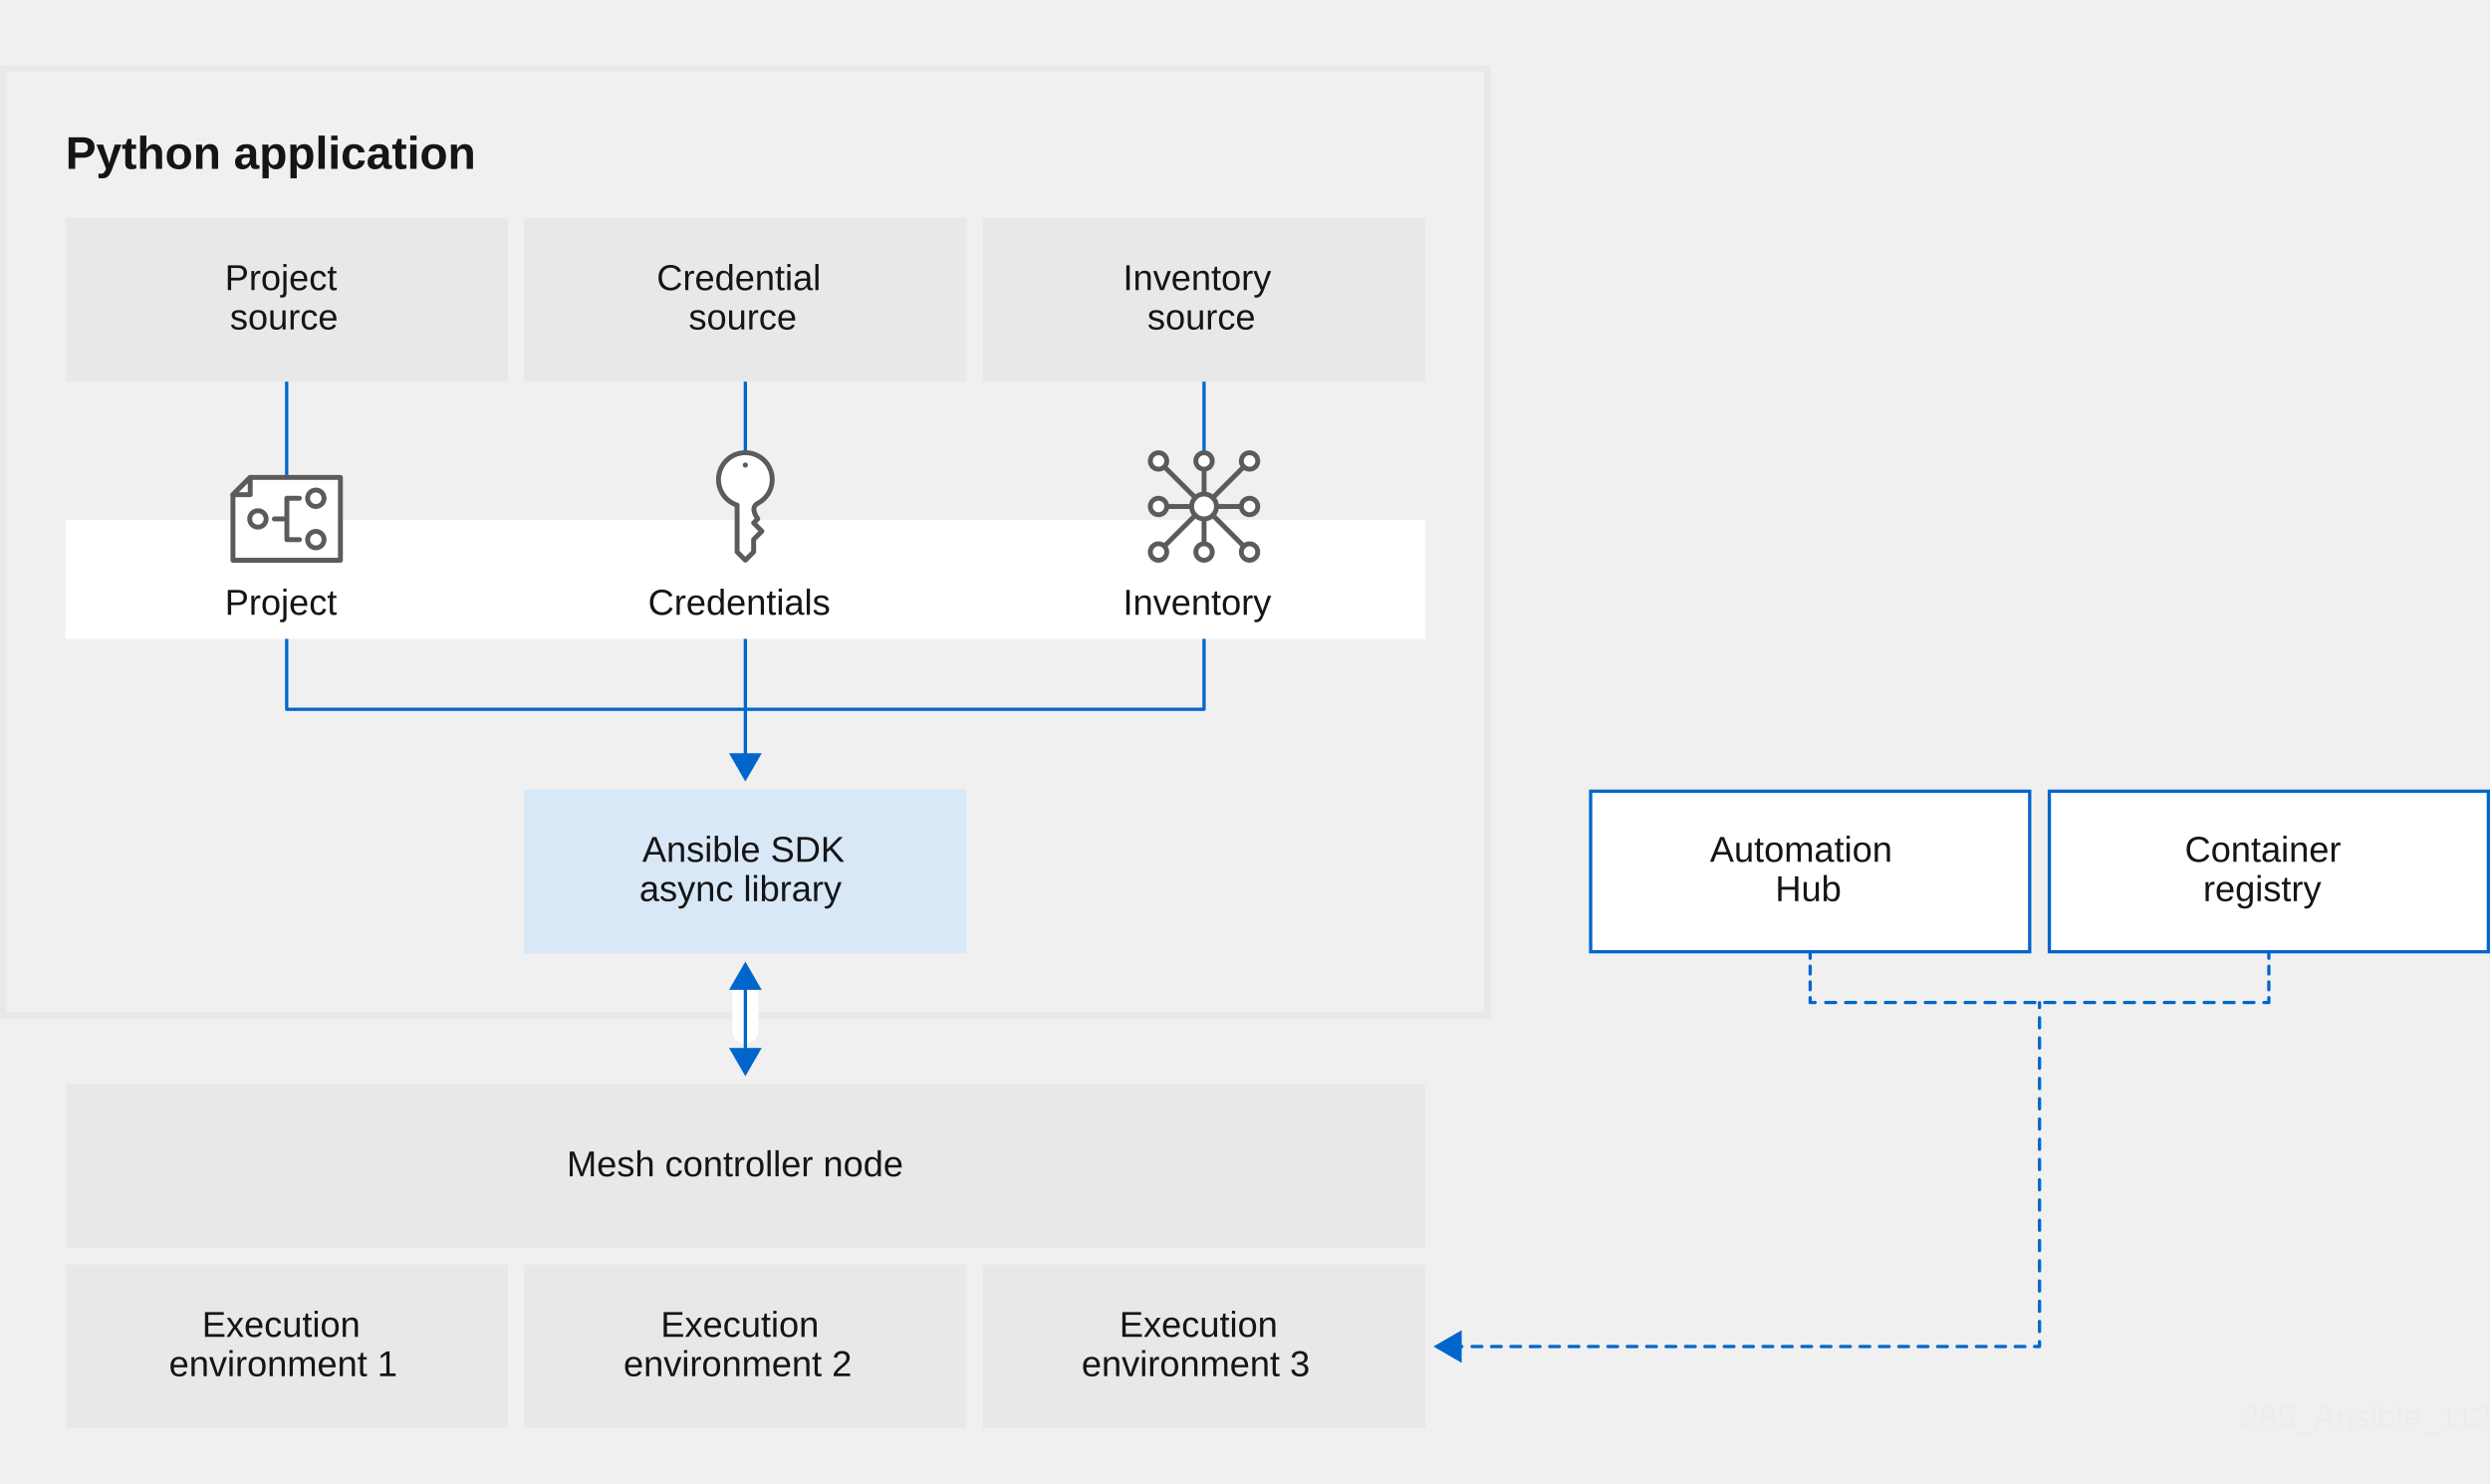
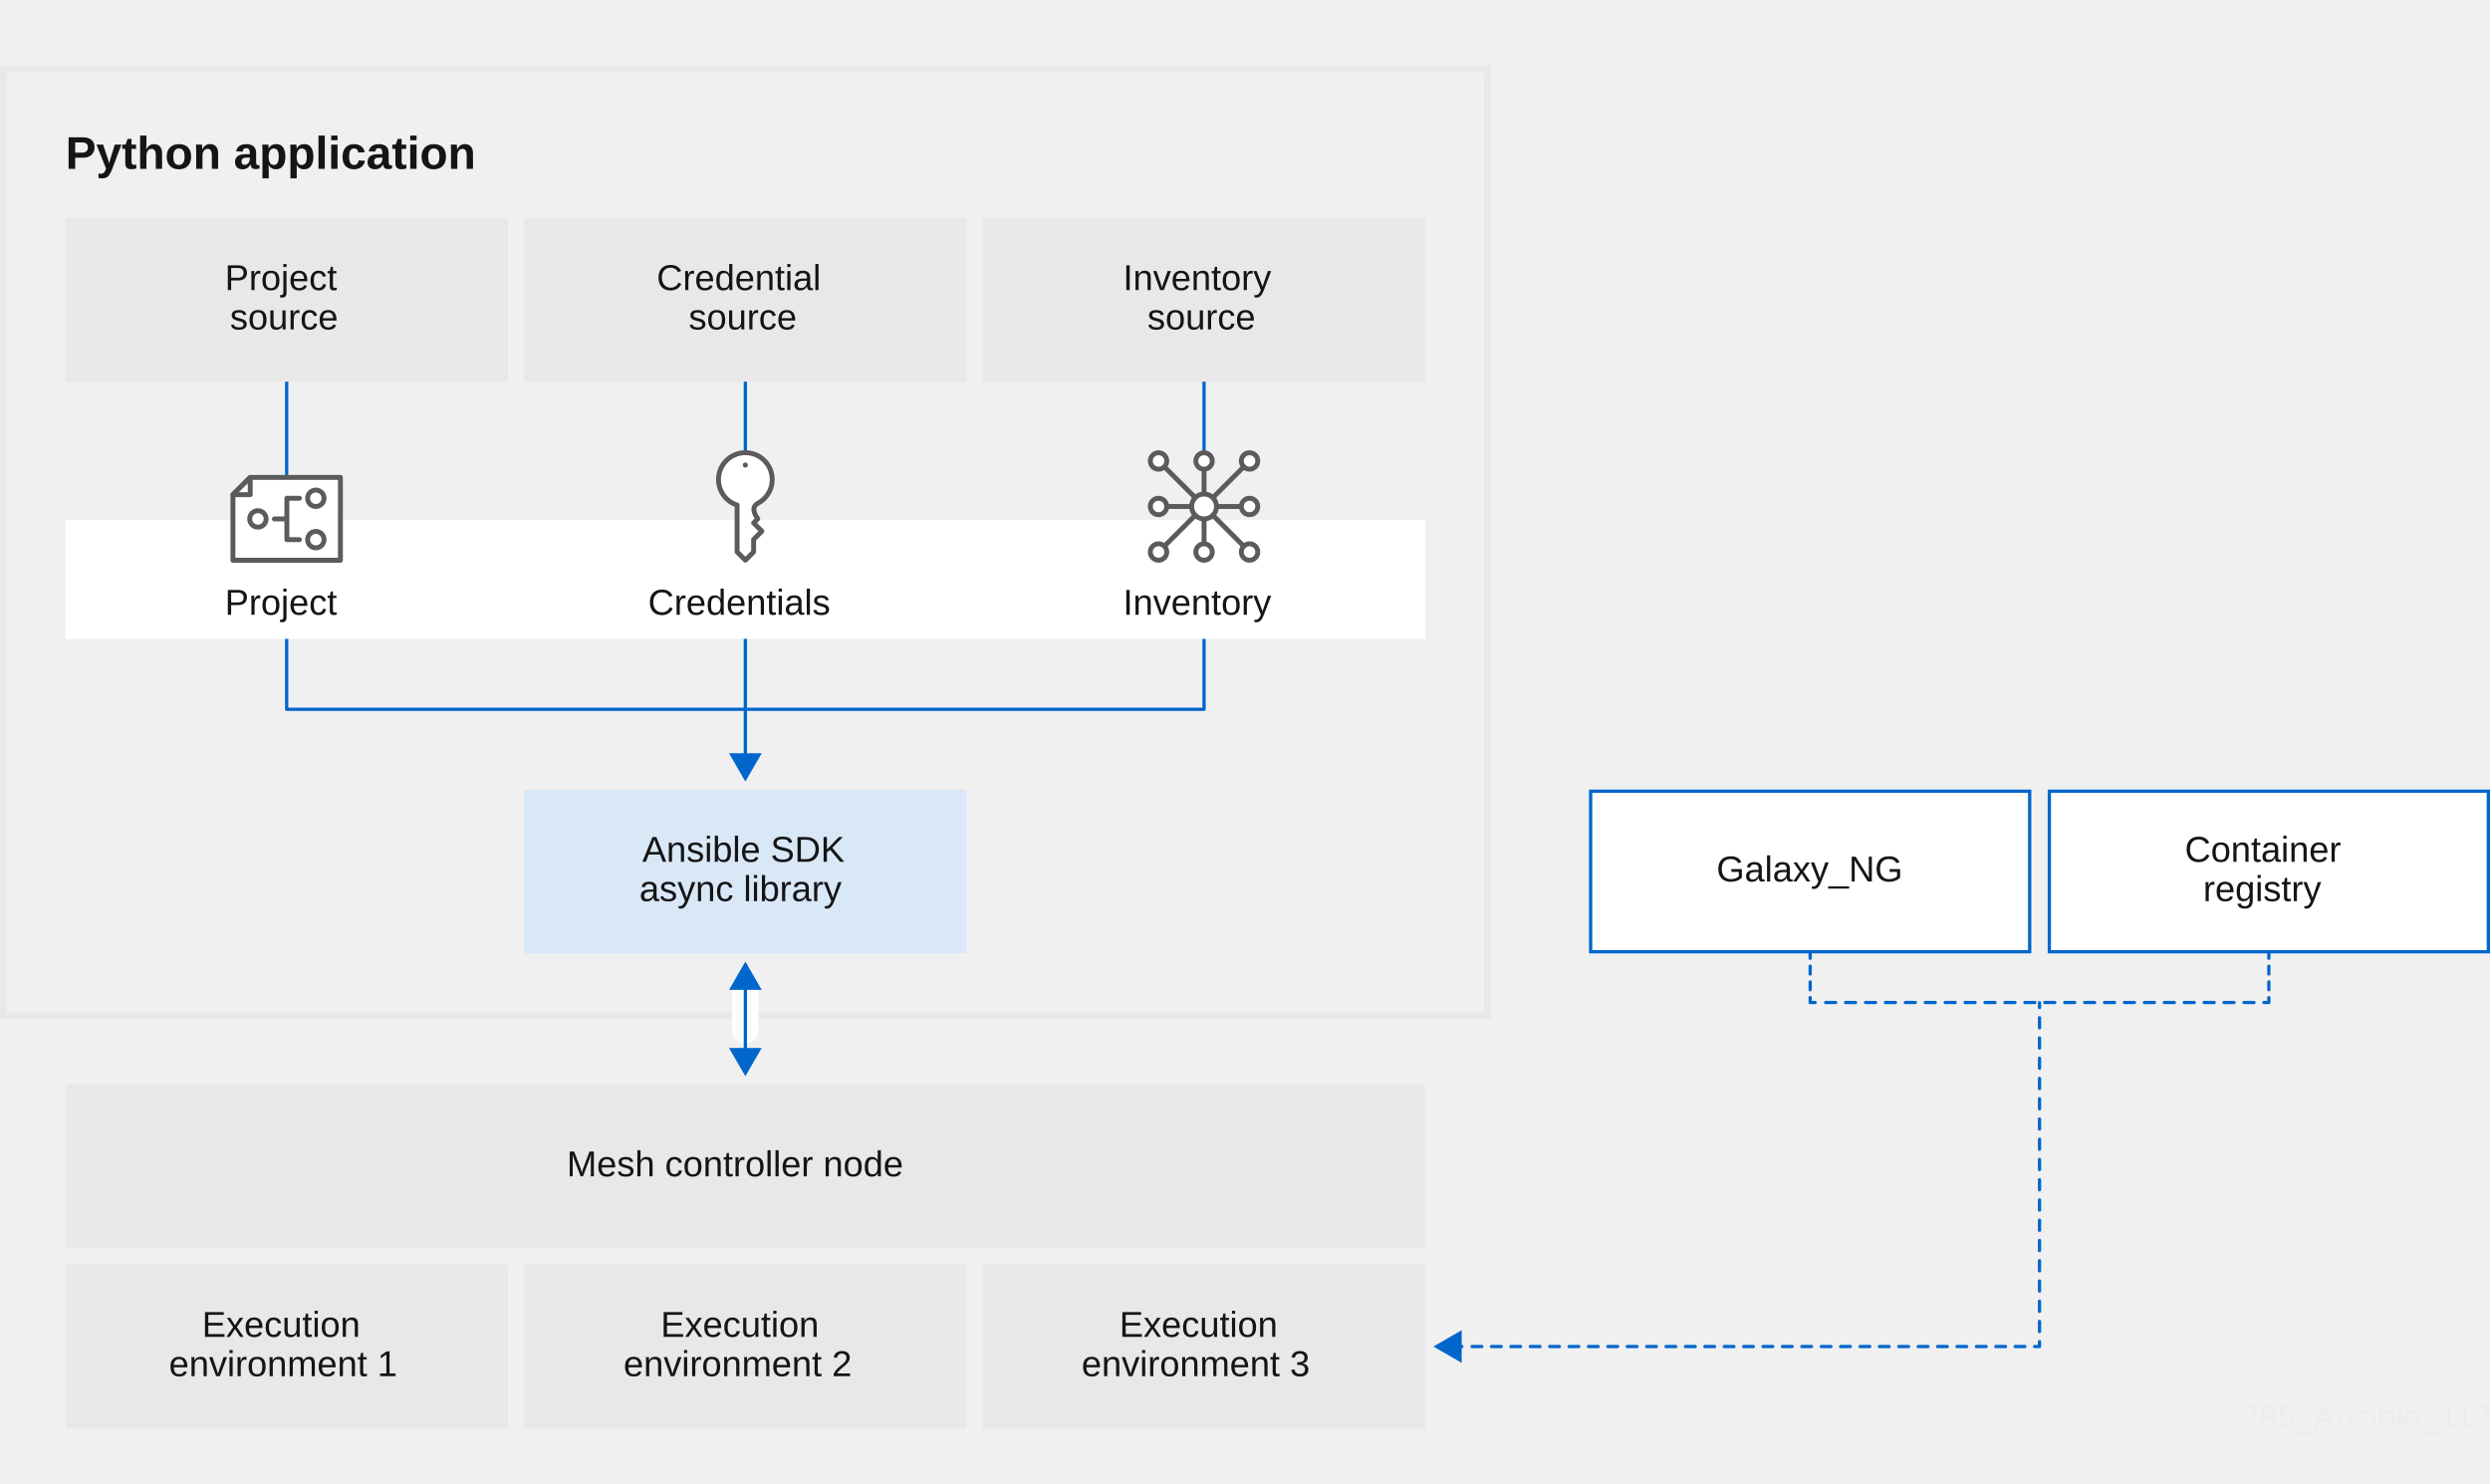
- <svg xmlns="http://www.w3.org/2000/svg" id="artwork" viewBox="0 0 760 452.88">
-   <defs>
-     <style>.cls-2,.cls-3,.cls-8{fill:none}.cls-2,.cls-3,.cls-8,.cls-9{stroke-linecap:round;stroke-linejoin:round}.cls-2,.cls-9{stroke:#5b5b5b;stroke-width:1.5px}.cls-3,.cls-8{stroke:#06c}.cls-11,.cls-12{fill:#151515}.cls-13{fill:#06c}.cls-14,.cls-9{fill:#fff}.cls-15{fill:#e8e8e8}.cls-11,.cls-12{font-family:RedHatText,"Red Hat Text",Overpass,"Helvetica Neue",Arial,sans-serif;font-weight:500;font-size:11px}.cls-12{font-variation-settings:'wght' 500}.cls-8{stroke-dasharray:0 0 2.4 2.4}</style>
+ <svg xmlns="http://www.w3.org/2000/svg" id="artwork" viewBox="0 0 760 452.88" version="1.1">
+   <defs id="defs4">
+     <style id="style2">.cls-2,.cls-3,.cls-8{fill:none}.cls-2,.cls-3,.cls-8,.cls-9{stroke-linecap:round;stroke-linejoin:round}.cls-2,.cls-9{stroke:#5b5b5b;stroke-width:1.5px}.cls-3,.cls-8{stroke:#06c}.cls-11,.cls-12{fill:#151515}.cls-13{fill:#06c}.cls-14,.cls-9{fill:#fff}.cls-15{fill:#e8e8e8}.cls-11,.cls-12{font-family:RedHatText,"Red Hat Text",Overpass,"Helvetica Neue",Arial,sans-serif;font-weight:500;font-size:11px}.cls-12{font-variation-settings:'wght' 500}.cls-8{stroke-dasharray:0 0 2.4 2.4}</style>
  </defs>
-   <path class="cls-15" d="M453 22v287H2V22h451m2-2H0v291h455V20z" />
-   <path stroke="#fff" stroke-width="8" stroke-linecap="round" stroke-linejoin="round" fill="none" d="M227.5 302.47v12.06" />
-   <path class="cls-3" d="M227.5 116.5v100M227.5 216.55v14.82" />
-   <path class="cls-13" d="M222.51 229.91l4.99 8.64 4.99-8.64h-9.98z" />
-   <path class="cls-3" d="M227.5 300.68v20.64" />
-   <path class="cls-13" d="M222.51 302.14l4.99-8.64 4.99 8.64h-9.98zM222.51 319.86l4.99 8.64 4.99-8.64h-9.98z" />
-   <path class="cls-3" d="M87.5 116.5v100h280v-100" />
-   <text transform="translate(20 51.53)" fill="#151515" font-family="RedHatText,&quot;Red Hat Text&quot;,Overpass,&quot;Helvetica Neue&quot;,Arial,sans-serif" font-weight="700" font-size="14">
-     <tspan x="0" y="0">Python application</tspan>
+   <path class="cls-15" d="M453 22v287H2V22h451m2-2H0v291h455V20z" id="path6" />
+   <path stroke="#fff" stroke-width="8" stroke-linecap="round" stroke-linejoin="round" fill="none" d="M227.5 302.47v12.06" id="path8" />
+   <path class="cls-3" d="M227.5 116.5v100M227.5 216.55v14.82" id="path10" />
+   <path class="cls-13" d="M222.51 229.91l4.99 8.64 4.99-8.64h-9.98z" id="path12" />
+   <path class="cls-3" d="M227.5 300.68v20.64" id="path14" />
+   <path class="cls-13" d="M222.51 302.14l4.99-8.64 4.99 8.64h-9.98zM222.51 319.86l4.99 8.64 4.99-8.64h-9.98z" id="path16" />
+   <path class="cls-3" d="M87.5 116.5v100h280v-100" id="path18" />
+   <text transform="translate(20 51.53)" fill="#151515" font-family="RedHatText,&quot;Red Hat Text&quot;,Overpass,&quot;Helvetica Neue&quot;,Arial,sans-serif" font-weight="700" font-size="14" id="text22">
+     <tspan x="0" y="0" id="tspan20">Python application</tspan>
  </text>
-   <path class="cls-15" d="M20 66.5h135v50H20z" />
-   <path class="cls-14" d="M20 158.69h415V195H20z" />
-   <text class="cls-11" transform="translate(68.63 88.55)">
-     <tspan x="0" y="0">Project</tspan>
-     <tspan x="1.56" y="12">source</tspan>
+   <path class="cls-15" d="M20 66.5h135v50H20z" id="path24" />
+   <path class="cls-14" d="M20 158.69h415V195H20z" id="path26" />
+   <text class="cls-11" transform="translate(68.63 88.55)" id="text32">
+     <tspan x="0" y="0" id="tspan28">Project</tspan>
+     <tspan x="1.56" y="12" id="tspan30">source</tspan>
  </text>
-   <path class="cls-15" d="M160 66.5h135v50H160z" />
-   <text class="cls-11" transform="translate(200.43 88.55)">
-     <tspan x="0" y="0">Credential</tspan>
-     <tspan x="9.76" y="12">source</tspan>
+   <path class="cls-15" d="M160 66.5h135v50H160z" id="path34" />
+   <text class="cls-11" transform="translate(200.43 88.55)" id="text40">
+     <tspan x="0" y="0" id="tspan36">Credential</tspan>
+     <tspan x="9.76" y="12" id="tspan38">source</tspan>
  </text>
-   <path fill="#d9e8f7" d="M160 241h135v50H160z" />
-   <text class="cls-11" transform="translate(196.05 263.05)">
-     <tspan x="0" y="0">Ansible SDK</tspan>
-     <tspan x="-.91" y="12">async library</tspan>
+   <path fill="#d9e8f7" d="M160 241h135v50H160z" id="path42" />
+   <text class="cls-11" transform="translate(196.05 263.05)" id="text48">
+     <tspan x="0" y="0" id="tspan44">Ansible SDK</tspan>
+     <tspan x="-.91" y="12" id="tspan46">async library</tspan>
  </text>
-   <path class="cls-15" d="M20 331h415v50H20z" />
-   <text class="cls-11" transform="translate(172.99 359.05)">
-     <tspan x="0" y="0">Mesh controller node</tspan>
+   <path class="cls-15" d="M20 331h415v50H20z" id="path50" />
+   <text class="cls-11" transform="translate(172.99 359.05)" id="text54">
+     <tspan x="0" y="0" id="tspan52">Mesh controller node</tspan>
  </text>
-   <path class="cls-15" d="M160 386h135v50H160z" />
-   <text class="cls-11" transform="translate(201.66 408.05)">
-     <tspan x="0" y="0">Execution</tspan>
-     <tspan x="-11.35" y="12">environment 2</tspan>
+   <path class="cls-15" d="M160 386h135v50H160z" id="path56" />
+   <text class="cls-11" transform="translate(201.66 408.05)" id="text62">
+     <tspan x="0" y="0" id="tspan58">Execution</tspan>
+     <tspan x="-11.35" y="12" id="tspan60">environment 2</tspan>
  </text>
-   <path class="cls-15" d="M300 386h135v50H300z" />
-   <text class="cls-11" transform="translate(341.66 408.05)">
-     <tspan x="0" y="0">Execution</tspan>
-     <tspan x="-11.55" y="12">environment 3</tspan>
+   <path class="cls-15" d="M300 386h135v50H300z" id="path64" />
+   <text class="cls-11" transform="translate(341.66 408.05)" id="text70">
+     <tspan x="0" y="0" id="tspan66">Execution</tspan>
+     <tspan x="-11.55" y="12" id="tspan68">environment 3</tspan>
  </text>
-   <path class="cls-15" d="M20 386h135v50H20z" />
-   <text class="cls-11" transform="translate(61.66 408.05)">
-     <tspan x="0" y="0">Execution</tspan>
-     <tspan x="-10.09" y="12">environment 1</tspan>
+   <path class="cls-15" d="M20 386h135v50H20z" id="path72" />
+   <text class="cls-11" transform="translate(61.66 408.05)" id="text78">
+     <tspan x="0" y="0" id="tspan74">Execution</tspan>
+     <tspan x="-10.09" y="12" id="tspan76">environment 1</tspan>
  </text>
-   <path class="cls-15" d="M300 66.5h135v50H300z" />
-   <text class="cls-11" transform="translate(342.76 88.55)">
-     <tspan x="0" y="0">Inventory</tspan>
-     <tspan x="7.43" y="12">source</tspan>
+   <path class="cls-15" d="M300 66.5h135v50H300z" id="path80" />
+   <text class="cls-11" transform="translate(342.76 88.55)" id="text86">
+     <tspan x="0" y="0" id="tspan82">Inventory</tspan>
+     <tspan x="7.43" y="12" id="tspan84">source</tspan>
  </text>
-   <text class="cls-12" transform="translate(68.63 187.64)">
-     <tspan x="0" y="0">Project</tspan>
+   <text class="cls-12" transform="translate(68.63 187.64)" id="text90">
+     <tspan x="0" y="0" id="tspan88">Project</tspan>
  </text>
-   <path class="cls-9" d="M103.9 171H71.1v-20.01l5.27-5.27h27.53V171z" />
-   <path class="cls-9" d="M71.1 150.99h5.27v-5.27l-5.27 5.27z" />
-   <path class="cls-2" d="M91.38 152.08h-3.82v12.63h3.82M87.56 158.39h-3.82" />
-   <circle class="cls-9" cx="78.72" cy="158.39" r="2.51" />
-   <circle class="cls-9" cx="96.4" cy="164.71" r="2.51" />
-   <circle class="cls-9" cx="96.4" cy="152.08" r="2.51" />
-   <g>
-     <text class="cls-12" transform="translate(197.8 187.64)">
-       <tspan x="0" y="0">Credentials</tspan>
+   <path class="cls-9" d="M103.9 171H71.1v-20.01l5.27-5.27h27.53V171z" id="path92" />
+   <path class="cls-9" d="M71.1 150.99h5.27v-5.27l-5.27 5.27z" id="path94" />
+   <path class="cls-2" d="M91.38 152.08h-3.82v12.63h3.82M87.56 158.39h-3.82" id="path96" />
+   <circle class="cls-9" cx="78.72" cy="158.39" r="2.51" id="circle98" />
+   <circle class="cls-9" cx="96.4" cy="164.71" r="2.51" id="circle100" />
+   <circle class="cls-9" cx="96.4" cy="152.08" r="2.51" id="circle102" />
+   <g id="g112">
+     <text class="cls-12" transform="translate(197.8 187.64)" id="text106">
+       <tspan x="0" y="0" id="tspan104">Credentials</tspan>
    </text>
-     <path class="cls-9" d="M224.98 154.17a8.198 8.198 0 012.52-16c4.53 0 8.2 3.67 8.2 8.2 0 3.16-1.79 5.9-4.42 7.27s0 4.71 0 4.71l-1.26 1.27 2.52 2.52-2.52 2.52v3.8l-2.52 2.52-2.52-2.52v-14.31z" />
-     <circle cx="227.5" cy="141.95" r=".79" fill="#5b5b5b" />
+     <path class="cls-9" d="M224.98 154.17a8.198 8.198 0 012.52-16c4.53 0 8.2 3.67 8.2 8.2 0 3.16-1.79 5.9-4.42 7.27s0 4.71 0 4.71l-1.26 1.27 2.52 2.52-2.52 2.52v3.8l-2.52 2.52-2.52-2.52v-14.31z" id="path108" />
+     <circle cx="227.5" cy="141.95" r=".79" fill="#5b5b5b" id="circle110" />
  </g>
-   <g>
-     <text class="cls-12" transform="translate(342.76 187.64)">
-       <tspan x="0" y="0">Inventory</tspan>
+   <g id="g140">
+     <text class="cls-12" transform="translate(342.76 187.64)" id="text116">
+       <tspan x="0" y="0" id="tspan114">Inventory</tspan>
    </text>
-     <path class="cls-2" d="M363.7 154.59h-7.58M378.88 154.59h-7.58M367.5 158.39v7.58M367.5 143.22v7.57" />
-     <circle class="cls-9" cx="381.39" cy="154.59" r="2.51" />
-     <circle class="cls-9" cx="381.39" cy="168.49" r="2.51" />
-     <circle class="cls-9" cx="381.39" cy="140.7" r="2.51" />
-     <circle class="cls-9" cx="367.5" cy="154.59" r="3.8" />
-     <path class="cls-9" d="M370.19 157.28l9.43 9.43M364.82 151.9l-9.43-9.42M355.39 166.71l9.43-9.43M379.62 142.48l-9.43 9.43" />
-     <circle class="cls-9" cx="367.5" cy="168.49" r="2.51" />
-     <circle class="cls-9" cx="367.5" cy="140.7" r="2.51" />
-     <circle class="cls-9" cx="353.61" cy="154.59" r="2.51" />
-     <circle class="cls-9" cx="353.61" cy="168.49" r="2.51" />
-     <circle class="cls-9" cx="353.61" cy="140.7" r="2.51" />
+     <path class="cls-2" d="M363.7 154.59h-7.58M378.88 154.59h-7.58M367.5 158.39v7.58M367.5 143.22v7.57" id="path118" />
+     <circle class="cls-9" cx="381.39" cy="154.59" r="2.51" id="circle120" />
+     <circle class="cls-9" cx="381.39" cy="168.49" r="2.51" id="circle122" />
+     <circle class="cls-9" cx="381.39" cy="140.7" r="2.51" id="circle124" />
+     <circle class="cls-9" cx="367.5" cy="154.59" r="3.8" id="circle126" />
+     <path class="cls-9" d="M370.19 157.28l9.43 9.43M364.82 151.9l-9.43-9.42M355.39 166.71l9.43-9.43M379.62 142.48l-9.43 9.43" id="path128" />
+     <circle class="cls-9" cx="367.5" cy="168.49" r="2.51" id="circle130" />
+     <circle class="cls-9" cx="367.5" cy="140.7" r="2.51" id="circle132" />
+     <circle class="cls-9" cx="353.61" cy="154.59" r="2.51" id="circle134" />
+     <circle class="cls-9" cx="353.61" cy="168.49" r="2.51" id="circle136" />
+     <circle class="cls-9" cx="353.61" cy="140.7" r="2.51" id="circle138" />
  </g>
-   <g>
-     <path class="cls-3" d="M622.5 306.05v1.5" />
-     <path stroke-dasharray="0 0 3.09 3.09" stroke="#06c" stroke-linecap="round" stroke-linejoin="round" fill="none" d="M622.5 310.64v97.32" />
-     <path class="cls-3" d="M622.5 409.5v1.5H621" />
-     <path stroke-dasharray="0 0 2.96 2.96" stroke="#06c" stroke-linecap="round" stroke-linejoin="round" fill="none" d="M618.04 411H447.66" />
-     <path class="cls-3" d="M446.18 411h-1.5" />
-     <path class="cls-13" d="M446.14 406.01L437.5 411l8.64 4.99v-9.98z" />
+   <g id="g154">
+     <path class="cls-3" d="M622.5 306.05v1.5" id="path142" />
+     <path stroke-dasharray="0 0 3.09 3.09" stroke="#06c" stroke-linecap="round" stroke-linejoin="round" fill="none" d="M622.5 310.64v97.32" id="path144" />
+     <path class="cls-3" d="M622.5 409.5v1.5H621" id="path146" />
+     <path stroke-dasharray="0 0 2.96 2.96" stroke="#06c" stroke-linecap="round" stroke-linejoin="round" fill="none" d="M618.04 411H447.66" id="path148" />
+     <path class="cls-3" d="M446.18 411h-1.5" id="path150" />
+     <path class="cls-13" d="M446.14 406.01L437.5 411l8.64 4.99v-9.98z" id="path152" />
  </g>
-   <g>
-     <path class="cls-3" d="M692.5 291v1.5" />
-     <path class="cls-8" d="M692.5 294.9v8.4" />
-     <path class="cls-3" d="M692.5 304.5v1.5H691" />
-     <path stroke-dasharray="0 0 3.04 3.04" stroke="#06c" stroke-linecap="round" stroke-linejoin="round" fill="none" d="M687.96 306H555.52" />
-     <path class="cls-3" d="M554 306h-1.5v-1.5" />
-     <path class="cls-8" d="M552.5 302.1v-8.4" />
-     <path class="cls-3" d="M552.5 292.5V291" />
+   <g id="g170">
+     <path class="cls-3" d="M692.5 291v1.5" id="path156" />
+     <path class="cls-8" d="M692.5 294.9v8.4" id="path158" />
+     <path class="cls-3" d="M692.5 304.5v1.5H691" id="path160" />
+     <path stroke-dasharray="0 0 3.04 3.04" stroke="#06c" stroke-linecap="round" stroke-linejoin="round" fill="none" d="M687.96 306H555.52" id="path162" />
+     <path class="cls-3" d="M554 306h-1.5v-1.5" id="path164" />
+     <path class="cls-8" d="M552.5 302.1v-8.4" id="path166" />
+     <path class="cls-3" d="M552.5 292.5V291" id="path168" />
  </g>
-   <g>
-     <path class="cls-14" d="M625.5 241.5h134v49h-134z" />
-     <path class="cls-13" d="M759 242v48H626v-48h133m1-1H625v50h135v-50z" />
+   <g id="g176">
+     <path class="cls-14" d="M625.5 241.5h134v49h-134z" id="path172" />
+     <path class="cls-13" d="M759 242v48H626v-48h133m1-1H625v50h135v-50z" id="path174" />
  </g>
-   <text class="cls-11" transform="translate(666.84 263.05)">
-     <tspan x="0" y="0">Container</tspan>
-     <tspan x="5.59" y="12">registry</tspan>
+   <text class="cls-11" transform="translate(666.84 263.05)" id="text182">
+     <tspan x="0" y="0" id="tspan178">Container</tspan>
+     <tspan x="5.59" y="12" id="tspan180">registry</tspan>
  </text>
-   <g>
-     <path class="cls-14" d="M485.5 241.5h134v49h-134z" />
-     <path class="cls-13" d="M619 242v48H486v-48h133m1-1H485v50h135v-50z" />
+   <g id="g188">
+     <path class="cls-14" d="M485.5 241.5h134v49h-134z" id="path184" />
+     <path class="cls-13" d="M619 242v48H486v-48h133m1-1H485v50h135v-50z" id="path186" />
  </g>
-   <text class="cls-11" transform="translate(521.92 263.05)">
-     <tspan x="0" y="0">Automation</tspan>
-     <tspan x="19.92" y="12">Hub</tspan>
+   <text class="cls-11" id="text192" x="523.92" y="269.05">
+     <tspan x="523.92" y="269.05" id="tspan190">Galaxy_NG</tspan>
  </text>
-   <g>
-     <text transform="translate(683.94 435.89)" fill="#ececec" font-family="RedHatText,&quot;Red Hat Text&quot;,Overpass,&quot;Helvetica Neue&quot;,Arial,sans-serif" font-size="10">
-       <tspan x="0" y="0">285_Ansible_1122</tspan>
+   <g id="g200">
+     <text transform="translate(683.94 435.89)" fill="#ececec" font-family="RedHatText,&quot;Red Hat Text&quot;,Overpass,&quot;Helvetica Neue&quot;,Arial,sans-serif" font-size="10" id="text196">
+       <tspan x="0" y="0" id="tspan194">285_Ansible_1122</tspan>
    </text>
-     <path fill="none" d="M0 412.88h760v40H0z" />
+     <path fill="none" d="M0 412.88h760v40H0z" id="path198" />
  </g>
</svg>
